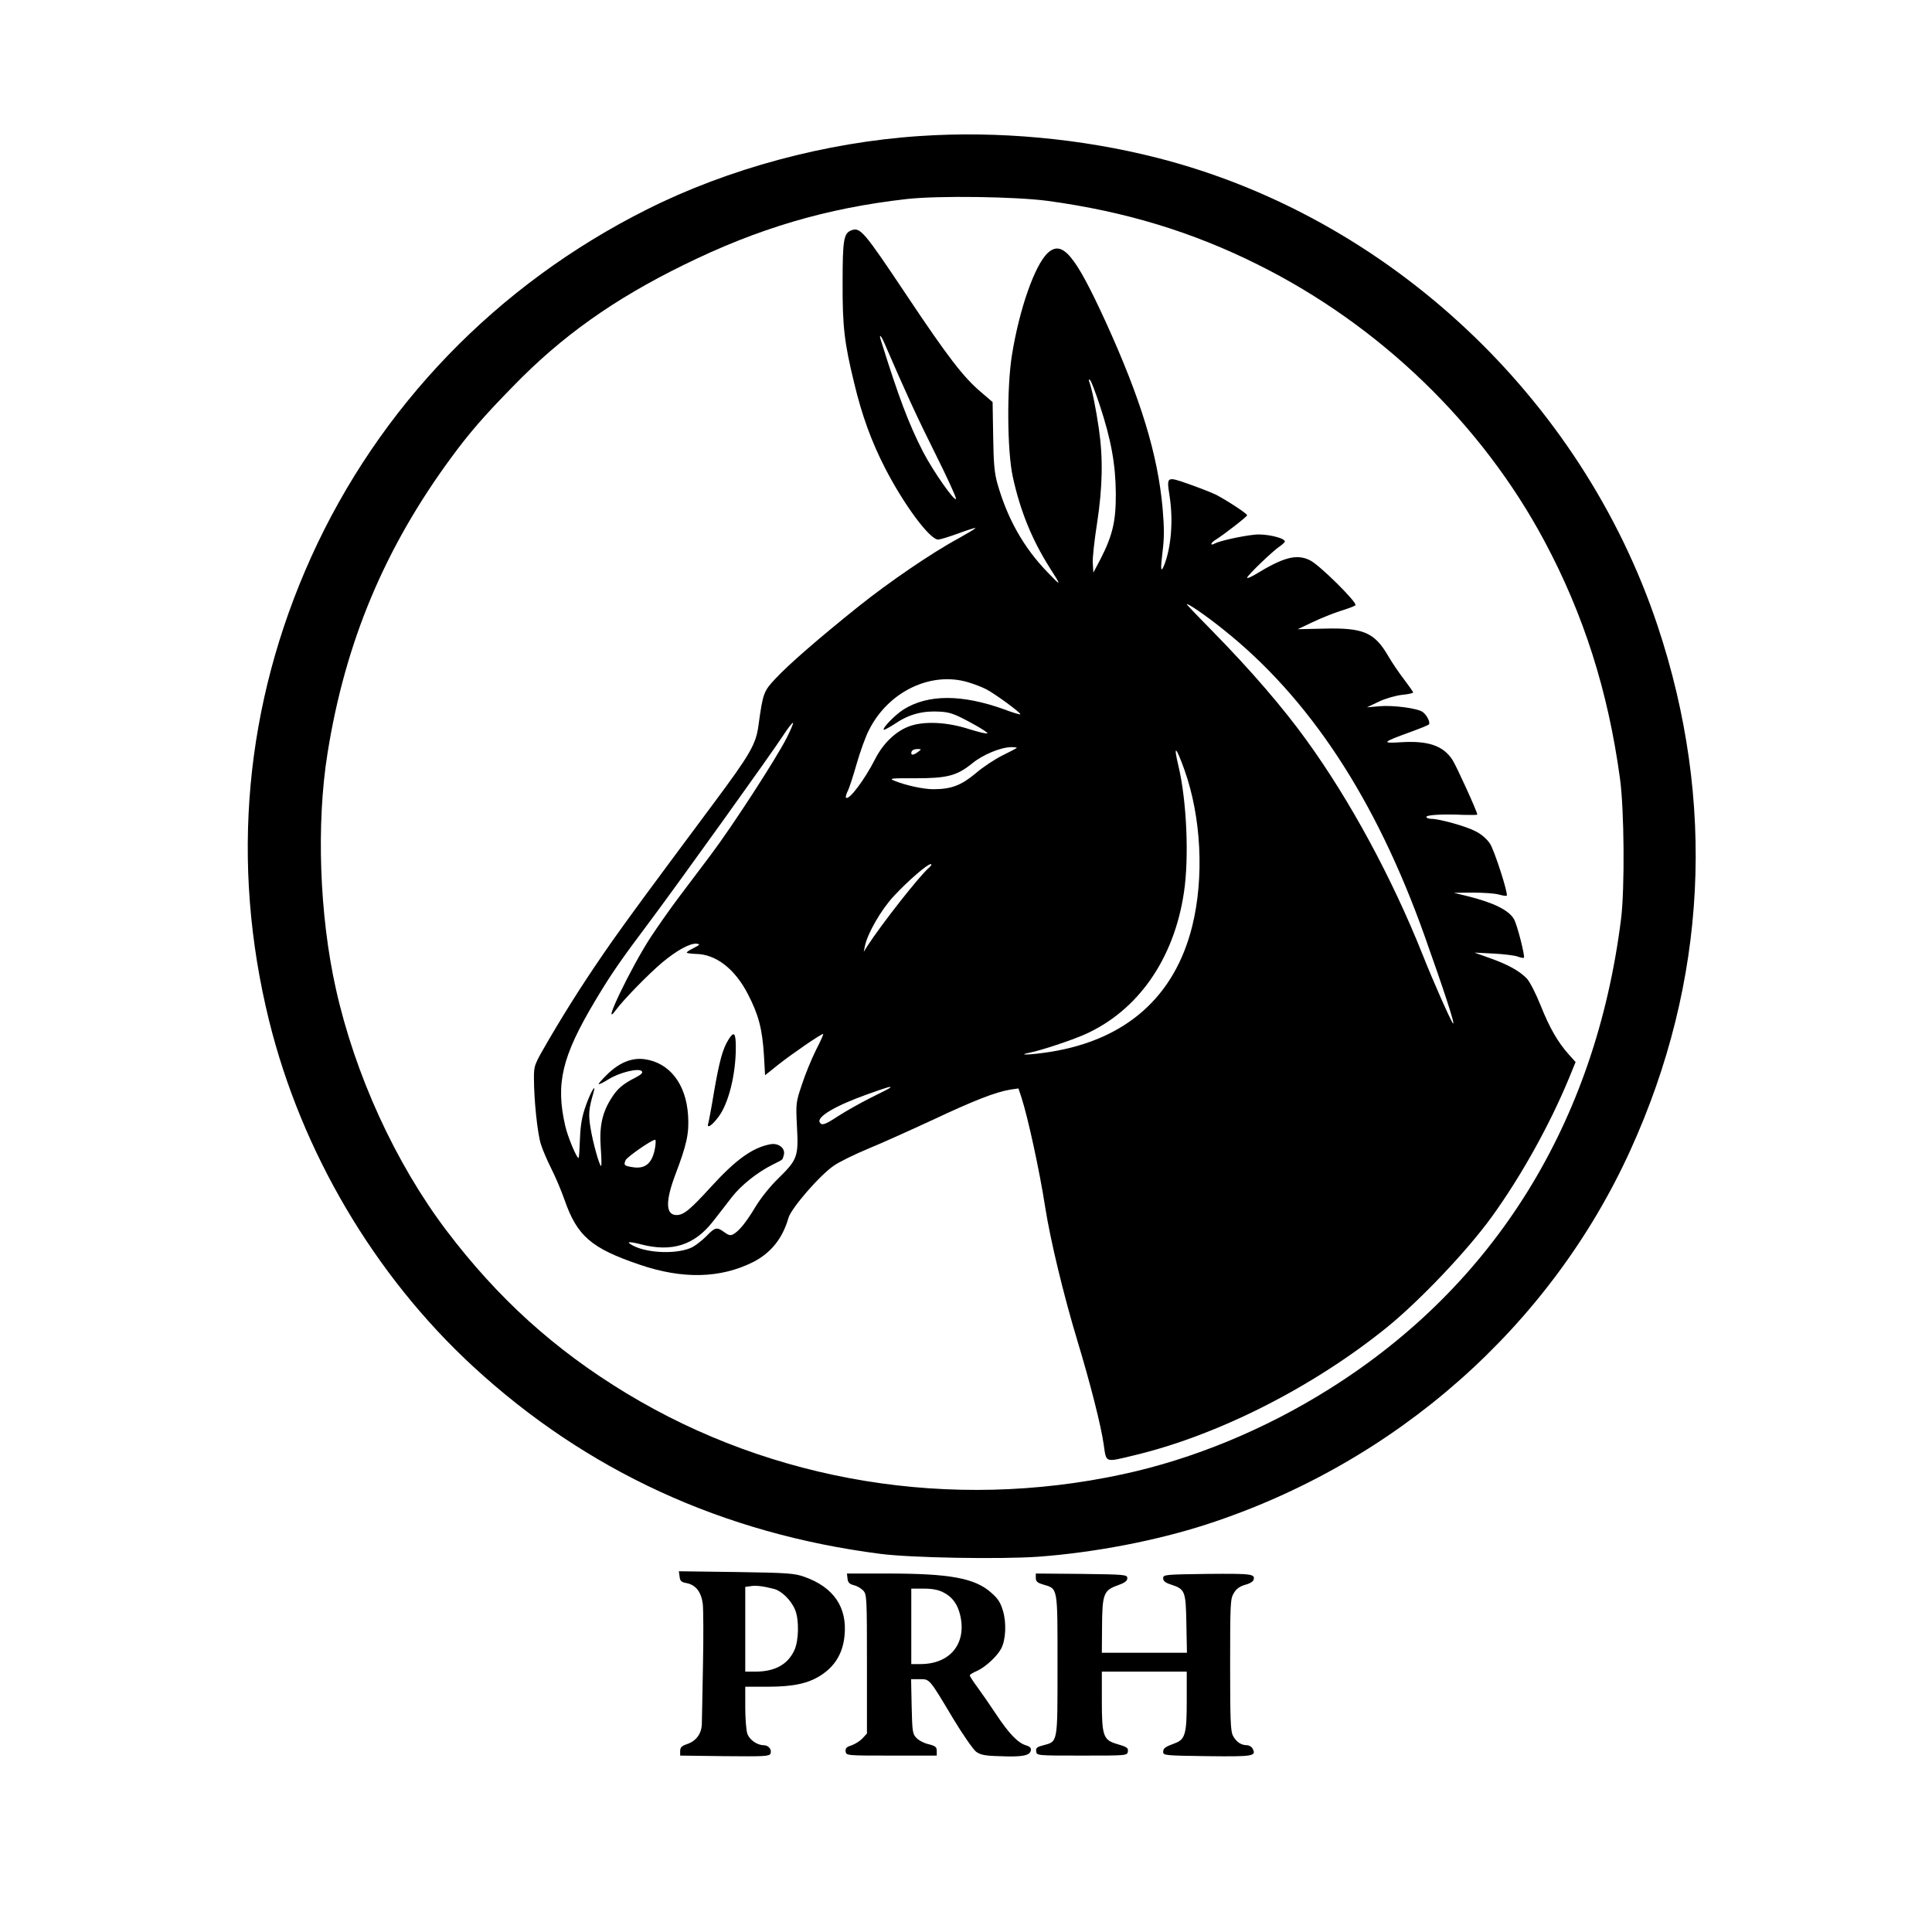
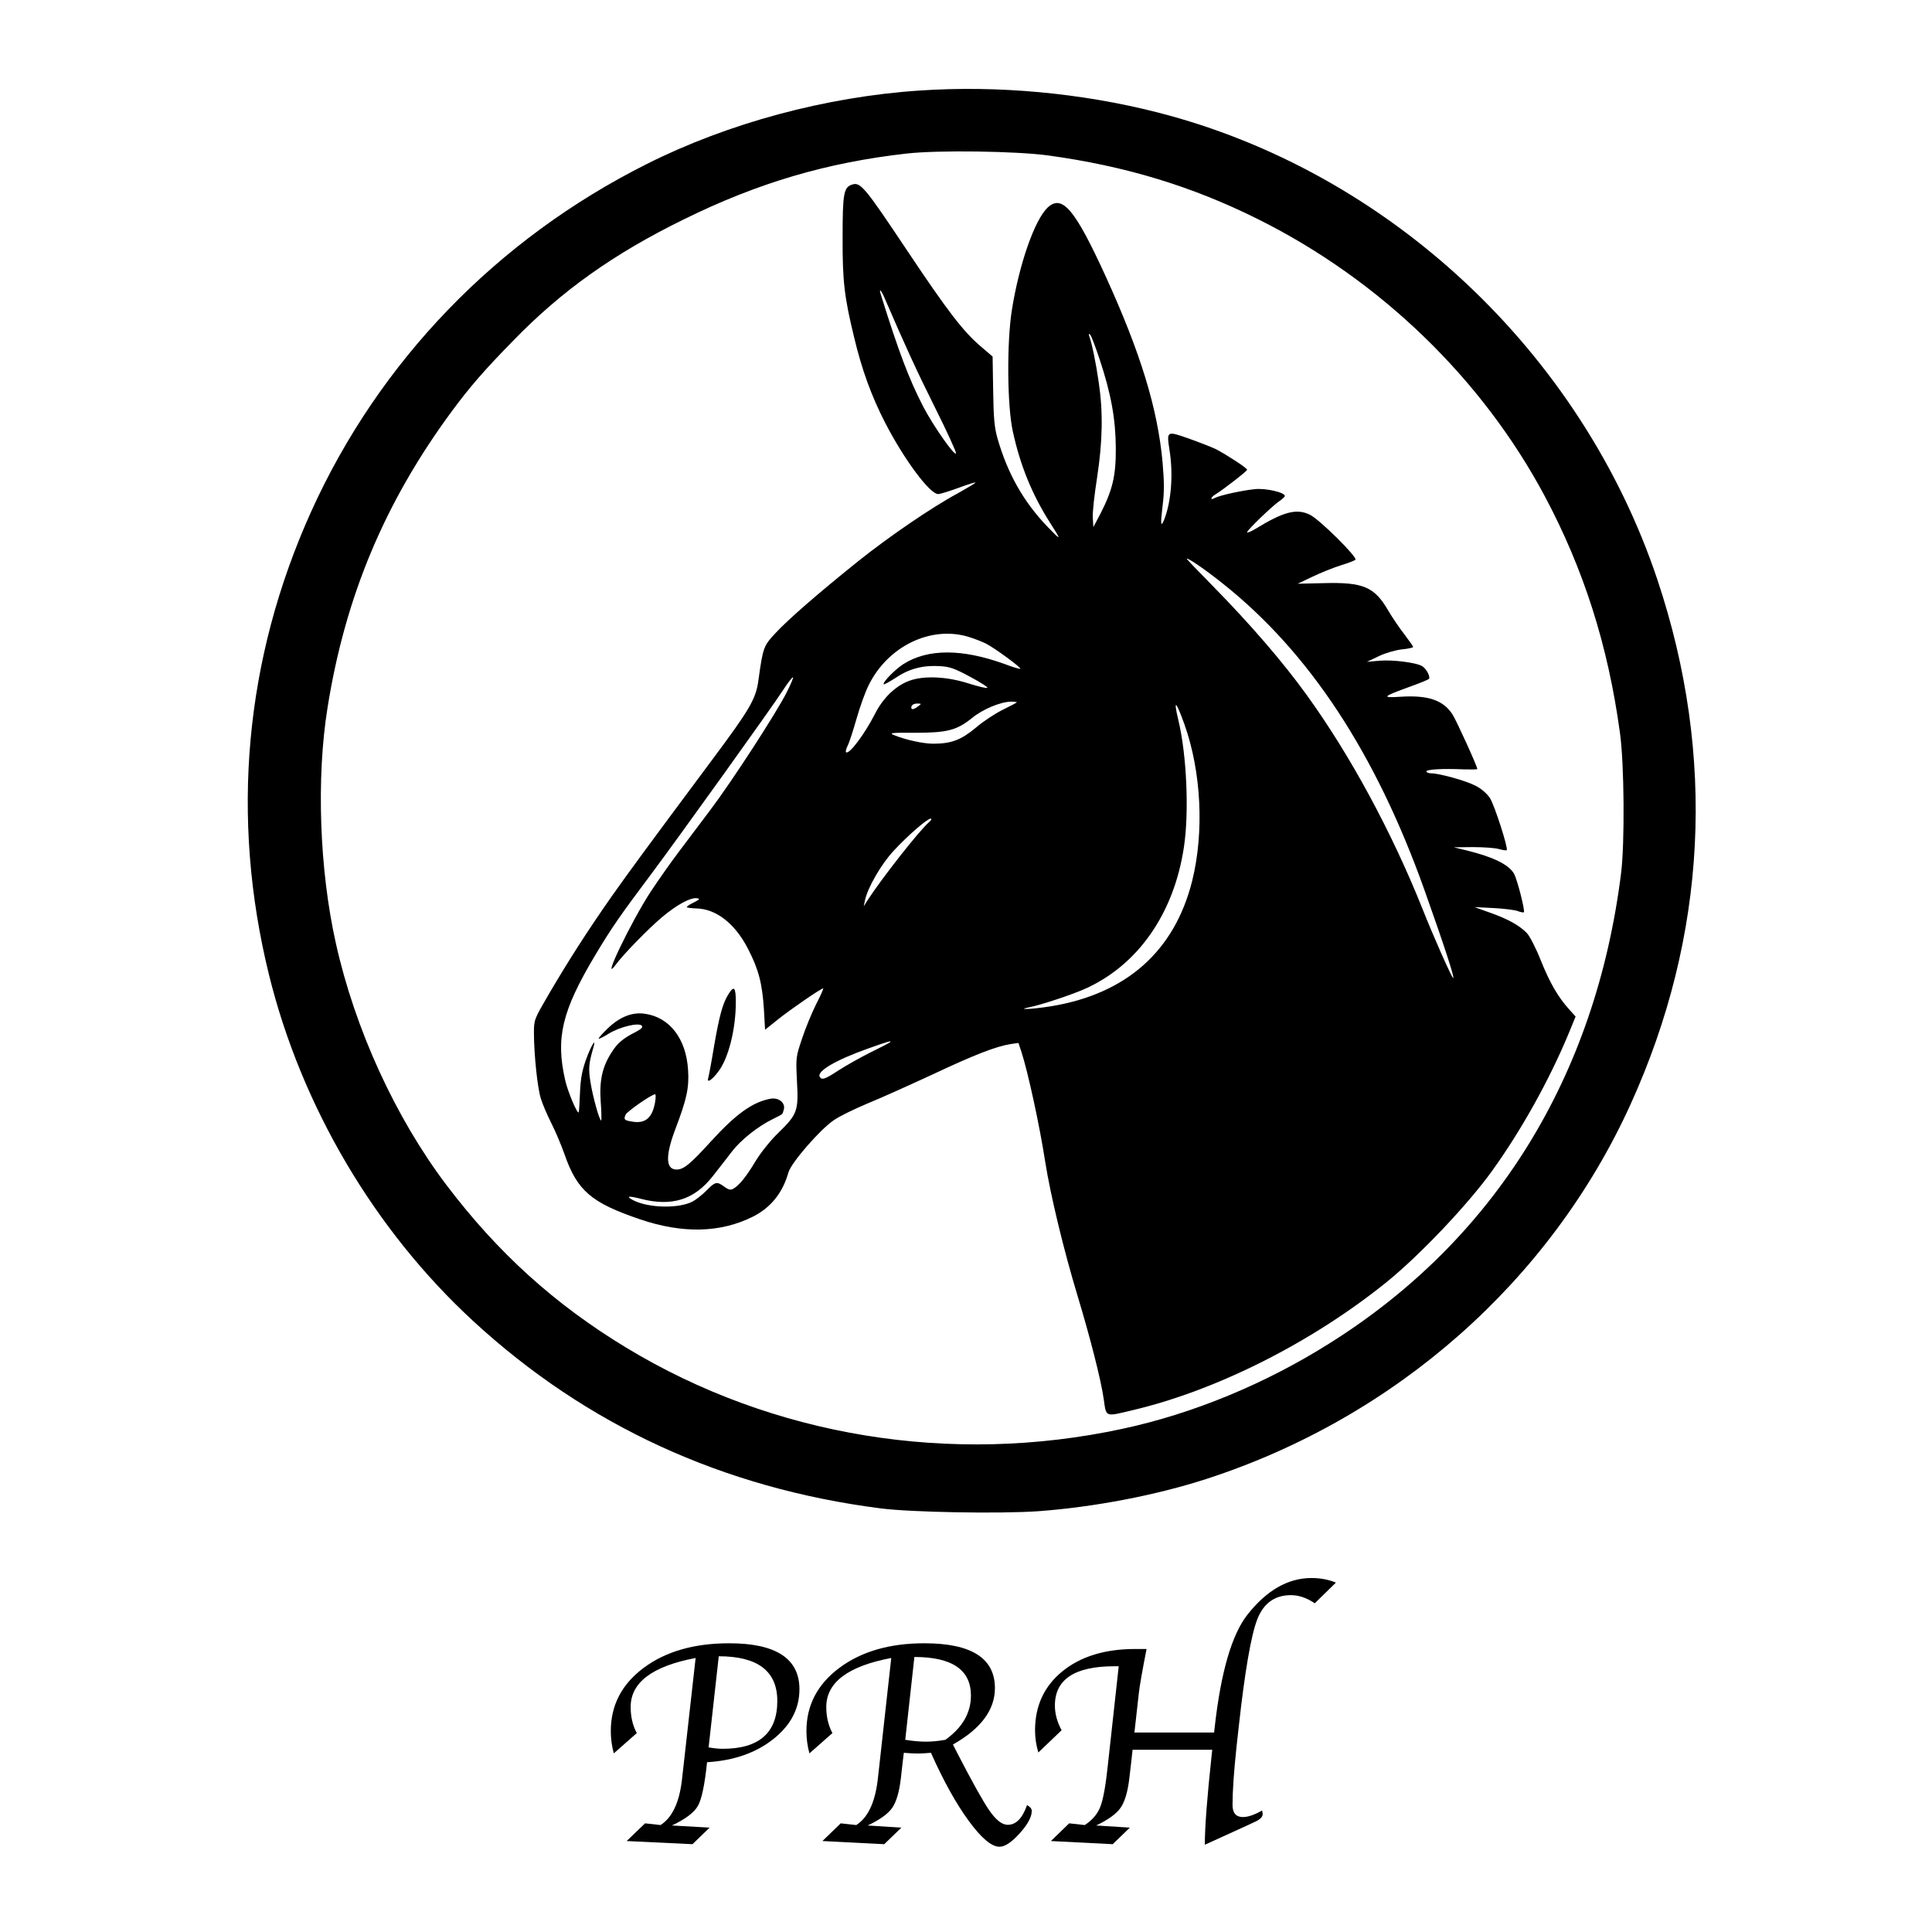
- <svg xmlns="http://www.w3.org/2000/svg" version="1.0" width="1024pt" height="1024pt" viewBox="0 0 1024 1024" preserveAspectRatio="xMidYMid meet">
-   <g transform="translate(0,1024) scale(0.1,-0.1)" fill="#000000" stroke="none">
-     <path d="M4875 9519 c-498 -33 -1016 -173 -1446 -389 -796 -399 -1419 -1045 -1780 -1843 -352 -780 -429 -1620 -223 -2456 172 -696 559 -1352 1082 -1834 600 -553 1324 -886 2160 -993 164 -21 633 -29 834 -15 299 22 627 85 895 172 1002 326 1820 1049 2245 1984 406 893 455 1845 143 2780 -404 1209 -1427 2166 -2650 2478 -403 103 -846 144 -1260 116z m680 -344 c409 -56 763 -163 1115 -339 645 -322 1185 -844 1517 -1466 207 -388 336 -792 399 -1255 23 -162 26 -586 6 -745 -135 -1079 -670 -1942 -1545 -2491 -341 -215 -724 -373 -1097 -453 -908 -196 -1854 -41 -2631 430 -378 229 -680 502 -952 861 -271 358 -486 828 -587 1283 -87 389 -104 875 -44 1248 94 590 304 1090 658 1570 95 129 173 219 326 375 257 265 533 461 904 643 394 194 757 301 1181 349 169 19 580 13 750 -10z" />
-     <path d="M4512 9019 c-40 -15 -46 -51 -46 -274 -1 -236 9 -320 61 -534 41 -172 92 -312 164 -452 101 -196 237 -379 282 -379 12 1 61 16 110 34 48 18 87 30 87 27 0 -3 -42 -28 -92 -56 -141 -76 -367 -231 -526 -358 -216 -173 -373 -310 -440 -382 -65 -69 -68 -77 -92 -250 -13 -100 -44 -153 -243 -420 -358 -481 -438 -590 -537 -730 -125 -179 -223 -331 -331 -515 -78 -134 -79 -136 -79 -205 0 -115 19 -296 37 -350 8 -27 33 -85 55 -129 22 -43 53 -117 70 -165 67 -193 142 -257 398 -344 228 -78 429 -73 602 14 94 48 156 125 187 234 15 52 167 227 241 277 30 21 111 60 180 89 69 28 224 98 345 154 219 103 332 147 411 160 l42 6 16 -48 c34 -105 96 -388 126 -583 28 -177 97 -463 170 -705 69 -228 126 -452 140 -552 14 -97 5 -94 155 -58 445 105 950 360 1345 679 174 141 427 407 557 587 156 216 306 486 408 732 l36 88 -36 40 c-58 65 -101 139 -149 259 -25 63 -58 127 -73 143 -39 41 -103 76 -197 109 l-81 29 100 -5 c56 -3 114 -10 129 -16 16 -6 31 -9 33 -6 7 7 -36 177 -53 205 -28 48 -111 88 -249 122 l-70 17 100 1 c55 0 117 -4 138 -10 22 -6 41 -9 43 -6 9 9 -65 239 -89 276 -17 25 -46 50 -76 65 -51 27 -193 66 -235 66 -14 0 -26 5 -26 10 0 11 86 16 198 11 39 -1 72 -1 72 2 0 14 -112 260 -132 290 -49 75 -129 102 -273 93 -106 -7 -99 0 50 54 50 18 94 36 98 40 10 9 -10 50 -32 66 -26 20 -157 37 -228 31 l-68 -6 63 30 c35 17 89 32 122 36 33 3 60 9 60 13 0 3 -21 33 -46 66 -25 32 -64 89 -85 125 -74 128 -133 153 -346 147 l-135 -3 78 37 c44 21 111 48 149 60 39 12 74 25 79 30 14 11 -191 215 -242 239 -70 34 -139 16 -289 -76 -24 -14 -43 -22 -43 -17 0 11 138 144 174 167 14 10 26 21 26 25 0 19 -103 43 -161 36 -68 -7 -186 -33 -211 -47 -26 -14 -22 4 5 20 45 28 167 123 167 130 0 9 -106 78 -165 109 -23 11 -87 36 -143 56 -120 42 -119 42 -103 -63 20 -127 9 -269 -28 -365 -19 -47 -21 -26 -9 72 9 71 9 123 0 229 -26 286 -116 580 -302 988 -163 356 -230 435 -307 364 -69 -65 -151 -299 -190 -544 -27 -170 -25 -506 5 -642 39 -180 102 -334 195 -481 65 -101 64 -103 -12 -24 -126 131 -211 282 -264 467 -16 56 -21 106 -23 252 l-3 182 -63 54 c-91 77 -175 186 -386 502 -235 352 -252 372 -300 354z m177 -601 c106 -246 171 -388 268 -582 63 -126 112 -233 110 -240 -6 -18 -121 146 -175 250 -75 146 -129 289 -222 587 -14 42 -1 32 19 -15z m1139 -323 c61 -183 85 -317 86 -470 1 -148 -17 -223 -82 -350 l-37 -70 -3 51 c-2 27 9 124 23 213 29 191 32 343 9 500 -15 105 -36 207 -50 246 -5 14 -4 17 4 10 6 -5 28 -64 50 -130z m654 -1190 c457 -363 809 -898 1067 -1621 104 -292 167 -484 152 -468 -11 11 -108 230 -160 362 -164 411 -385 819 -615 1137 -126 175 -297 373 -499 579 -76 77 -137 141 -137 143 0 10 96 -55 192 -132z m-1351 -281 c30 -9 72 -25 94 -36 46 -23 189 -128 183 -134 -3 -2 -41 9 -85 26 -225 81 -405 81 -535 -1 -46 -30 -112 -98 -104 -107 3 -2 32 14 66 36 70 47 144 66 234 60 51 -3 78 -13 161 -58 54 -29 94 -55 88 -57 -7 -3 -49 8 -95 22 -119 39 -243 44 -320 15 -72 -27 -138 -91 -180 -174 -55 -108 -138 -219 -154 -204 -3 4 1 19 9 35 8 15 29 80 47 143 18 63 47 145 66 181 102 203 327 312 525 253z m-962 -296 c-54 -107 -287 -467 -404 -622 -50 -67 -126 -167 -168 -223 -43 -57 -109 -151 -148 -210 -104 -159 -267 -498 -186 -388 40 55 171 189 245 252 80 67 152 106 186 101 18 -3 15 -6 -16 -22 -21 -10 -38 -21 -38 -25 0 -3 22 -6 48 -7 106 -1 207 -79 276 -213 57 -110 76 -184 85 -323 l6 -107 70 56 c68 54 226 163 238 163 3 0 -13 -37 -37 -83 -23 -46 -57 -128 -75 -183 -33 -98 -33 -101 -27 -225 9 -158 2 -176 -97 -273 -43 -41 -94 -105 -122 -151 -51 -85 -88 -130 -119 -147 -14 -8 -25 -5 -47 11 -39 29 -49 27 -94 -20 -22 -22 -56 -49 -75 -59 -74 -38 -233 -34 -313 7 -43 22 -27 25 39 8 165 -43 284 -5 382 120 31 40 77 98 101 130 47 61 135 132 216 172 59 30 51 23 59 50 11 36 -27 67 -72 58 -94 -18 -182 -81 -315 -227 -110 -121 -144 -148 -181 -148 -58 0 -60 72 -7 213 61 160 74 220 68 314 -10 167 -98 281 -231 299 -66 9 -131 -17 -194 -77 -29 -28 -51 -53 -49 -55 2 -3 26 9 53 26 58 36 158 60 175 43 8 -8 0 -17 -32 -34 -67 -34 -97 -59 -128 -109 -49 -76 -65 -149 -57 -262 4 -54 5 -98 2 -98 -9 0 -44 126 -56 201 -12 74 -10 100 16 189 15 54 -15 3 -41 -70 -20 -57 -28 -99 -31 -174 -2 -55 -5 -101 -7 -103 -8 -8 -58 111 -71 169 -52 225 -18 368 158 663 88 147 131 209 299 433 139 186 636 878 698 974 24 37 47 67 52 67 4 1 -11 -36 -34 -81z m1220 -52 c-3 -3 -37 -21 -76 -40 -40 -20 -104 -62 -142 -95 -77 -64 -129 -84 -225 -84 -51 0 -145 20 -206 45 -30 12 -19 14 111 13 170 0 220 13 302 79 56 46 150 85 206 86 19 0 32 -2 30 -4z m-523 -21 c-22 -17 -36 -19 -36 -7 0 14 12 22 34 22 21 -1 21 -1 2 -15z m1412 -96 c89 -250 105 -570 41 -828 -93 -373 -349 -601 -751 -666 -102 -16 -188 -20 -109 -4 57 11 220 65 290 96 281 125 473 398 526 752 28 184 15 487 -29 671 -28 117 -14 107 32 -21z m-1353 -517 c-51 -43 -251 -298 -327 -415 l-20 -32 6 30 c14 68 86 193 153 265 76 82 178 170 196 170 7 -1 3 -8 -8 -18z m-207 -1167 c-2 -3 -49 -27 -104 -54 -54 -27 -130 -70 -169 -95 -73 -48 -89 -53 -100 -35 -18 29 83 89 255 150 103 37 128 44 118 34z m-1245 -312 c-13 -85 -49 -119 -115 -110 -49 7 -54 11 -42 38 8 17 135 106 156 108 4 1 4 -16 1 -36z" />
-     <path d="M3860 4728 c-30 -48 -48 -116 -76 -278 -13 -80 -27 -153 -30 -164 -10 -30 18 -14 53 33 54 70 93 225 93 369 0 80 -10 89 -40 40z" />
-     <path d="M3602 1884 c2 -23 9 -30 38 -35 49 -10 77 -48 85 -111 3 -29 4 -172 1 -318 -3 -146 -5 -286 -6 -312 0 -56 -29 -96 -81 -113 -26 -9 -34 -17 -34 -36 l0 -24 236 -3 c212 -2 237 -1 243 14 8 21 -11 44 -36 44 -35 0 -76 29 -87 61 -6 18 -11 81 -11 140 l0 109 118 0 c136 0 215 17 282 60 75 48 117 117 126 209 16 151 -57 259 -214 314 -51 18 -88 21 -360 25 l-304 4 4 -28z m498 -65 c42 -10 93 -60 114 -111 22 -52 20 -162 -3 -213 -35 -77 -103 -115 -208 -115 l-53 0 0 224 0 225 28 4 c29 5 67 0 122 -14z" />
-     <path d="M4492 1873 c2 -20 10 -29 34 -35 17 -4 39 -17 50 -29 18 -20 19 -40 19 -389 l0 -368 -24 -26 c-13 -14 -39 -30 -58 -37 -27 -8 -33 -16 -31 -32 3 -22 5 -22 243 -22 l240 0 0 25 c0 20 -7 26 -42 35 -24 5 -53 20 -65 33 -21 21 -23 32 -26 167 l-3 145 45 0 c54 0 49 7 178 -209 51 -85 106 -163 121 -175 23 -17 46 -22 123 -24 119 -5 160 2 167 28 4 15 -2 22 -27 30 -42 13 -91 65 -157 165 -29 44 -72 106 -96 139 -24 32 -43 62 -43 66 0 4 17 15 39 24 45 21 106 77 128 119 24 47 28 135 9 199 -13 44 -26 65 -63 97 -87 77 -219 101 -551 101 l-213 0 3 -27z m508 -73 c48 -24 76 -63 90 -124 33 -149 -55 -256 -212 -256 l-48 0 0 200 0 200 65 0 c46 0 78 -6 105 -20z" />
-     <path d="M5490 1877 c0 -19 8 -26 38 -35 80 -24 77 -7 77 -427 0 -420 3 -404 -77 -426 -32 -8 -39 -14 -36 -32 3 -22 4 -22 243 -22 238 0 240 0 243 22 3 18 -5 24 -53 38 -78 22 -85 41 -85 235 l0 150 225 0 225 0 0 -156 c0 -174 -8 -204 -64 -224 -51 -19 -61 -26 -61 -46 0 -18 12 -19 234 -22 245 -3 261 0 240 40 -5 10 -19 18 -30 18 -31 0 -57 18 -74 50 -13 24 -15 86 -15 377 0 327 1 350 20 380 13 22 31 35 59 43 21 5 41 16 44 24 13 34 -6 36 -244 34 -226 -3 -234 -4 -234 -23 0 -14 11 -24 40 -33 76 -25 80 -33 83 -207 l3 -155 -225 0 -226 0 1 133 c1 180 8 198 85 225 36 13 49 23 49 37 0 19 -10 20 -242 23 l-243 2 0 -23z" />
+ <svg xmlns="http://www.w3.org/2000/svg" version="1.1" width="1024pt" height="1024pt" viewBox="0 0 1024 1024" preserveAspectRatio="xMidYMid meet">
+   <g transform="translate(0,-24.1183)">
+     <g transform="translate(0,1024) scale(0.1,-0.1)" fill="#000000" stroke="none">
+       <path d="M4875 9519 c-498 -33 -1016 -173 -1446 -389 -796 -399 -1419 -1045 -1780 -1843 -352 -780 -429 -1620 -223 -2456 172 -696 559 -1352 1082 -1834 600 -553 1324 -886 2160 -993 164 -21 633 -29 834 -15 299 22 627 85 895 172 1002 326 1820 1049 2245 1984 406 893 455 1845 143 2780 -404 1209 -1427 2166 -2650 2478 -403 103 -846 144 -1260 116z m680 -344 c409 -56 763 -163 1115 -339 645 -322 1185 -844 1517 -1466 207 -388 336 -792 399 -1255 23 -162 26 -586 6 -745 -135 -1079 -670 -1942 -1545 -2491 -341 -215 -724 -373 -1097 -453 -908 -196 -1854 -41 -2631 430 -378 229 -680 502 -952 861 -271 358 -486 828 -587 1283 -87 389 -104 875 -44 1248 94 590 304 1090 658 1570 95 129 173 219 326 375 257 265 533 461 904 643 394 194 757 301 1181 349 169 19 580 13 750 -10z" />
+       <path d="M4512 9019 c-40 -15 -46 -51 -46 -274 -1 -236 9 -320 61 -534 41 -172 92 -312 164 -452 101 -196 237 -379 282 -379 12 1 61 16 110 34 48 18 87 30 87 27 0 -3 -42 -28 -92 -56 -141 -76 -367 -231 -526 -358 -216 -173 -373 -310 -440 -382 -65 -69 -68 -77 -92 -250 -13 -100 -44 -153 -243 -420 -358 -481 -438 -590 -537 -730 -125 -179 -223 -331 -331 -515 -78 -134 -79 -136 -79 -205 0 -115 19 -296 37 -350 8 -27 33 -85 55 -129 22 -43 53 -117 70 -165 67 -193 142 -257 398 -344 228 -78 429 -73 602 14 94 48 156 125 187 234 15 52 167 227 241 277 30 21 111 60 180 89 69 28 224 98 345 154 219 103 332 147 411 160 l42 6 16 -48 c34 -105 96 -388 126 -583 28 -177 97 -463 170 -705 69 -228 126 -452 140 -552 14 -97 5 -94 155 -58 445 105 950 360 1345 679 174 141 427 407 557 587 156 216 306 486 408 732 l36 88 -36 40 c-58 65 -101 139 -149 259 -25 63 -58 127 -73 143 -39 41 -103 76 -197 109 l-81 29 100 -5 c56 -3 114 -10 129 -16 16 -6 31 -9 33 -6 7 7 -36 177 -53 205 -28 48 -111 88 -249 122 l-70 17 100 1 c55 0 117 -4 138 -10 22 -6 41 -9 43 -6 9 9 -65 239 -89 276 -17 25 -46 50 -76 65 -51 27 -193 66 -235 66 -14 0 -26 5 -26 10 0 11 86 16 198 11 39 -1 72 -1 72 2 0 14 -112 260 -132 290 -49 75 -129 102 -273 93 -106 -7 -99 0 50 54 50 18 94 36 98 40 10 9 -10 50 -32 66 -26 20 -157 37 -228 31 l-68 -6 63 30 c35 17 89 32 122 36 33 3 60 9 60 13 0 3 -21 33 -46 66 -25 32 -64 89 -85 125 -74 128 -133 153 -346 147 l-135 -3 78 37 c44 21 111 48 149 60 39 12 74 25 79 30 14 11 -191 215 -242 239 -70 34 -139 16 -289 -76 -24 -14 -43 -22 -43 -17 0 11 138 144 174 167 14 10 26 21 26 25 0 19 -103 43 -161 36 -68 -7 -186 -33 -211 -47 -26 -14 -22 4 5 20 45 28 167 123 167 130 0 9 -106 78 -165 109 -23 11 -87 36 -143 56 -120 42 -119 42 -103 -63 20 -127 9 -269 -28 -365 -19 -47 -21 -26 -9 72 9 71 9 123 0 229 -26 286 -116 580 -302 988 -163 356 -230 435 -307 364 -69 -65 -151 -299 -190 -544 -27 -170 -25 -506 5 -642 39 -180 102 -334 195 -481 65 -101 64 -103 -12 -24 -126 131 -211 282 -264 467 -16 56 -21 106 -23 252 l-3 182 -63 54 c-91 77 -175 186 -386 502 -235 352 -252 372 -300 354z m177 -601 c106 -246 171 -388 268 -582 63 -126 112 -233 110 -240 -6 -18 -121 146 -175 250 -75 146 -129 289 -222 587 -14 42 -1 32 19 -15z m1139 -323 c61 -183 85 -317 86 -470 1 -148 -17 -223 -82 -350 l-37 -70 -3 51 c-2 27 9 124 23 213 29 191 32 343 9 500 -15 105 -36 207 -50 246 -5 14 -4 17 4 10 6 -5 28 -64 50 -130z m654 -1190 c457 -363 809 -898 1067 -1621 104 -292 167 -484 152 -468 -11 11 -108 230 -160 362 -164 411 -385 819 -615 1137 -126 175 -297 373 -499 579 -76 77 -137 141 -137 143 0 10 96 -55 192 -132z m-1351 -281 c30 -9 72 -25 94 -36 46 -23 189 -128 183 -134 -3 -2 -41 9 -85 26 -225 81 -405 81 -535 -1 -46 -30 -112 -98 -104 -107 3 -2 32 14 66 36 70 47 144 66 234 60 51 -3 78 -13 161 -58 54 -29 94 -55 88 -57 -7 -3 -49 8 -95 22 -119 39 -243 44 -320 15 -72 -27 -138 -91 -180 -174 -55 -108 -138 -219 -154 -204 -3 4 1 19 9 35 8 15 29 80 47 143 18 63 47 145 66 181 102 203 327 312 525 253z m-962 -296 c-54 -107 -287 -467 -404 -622 -50 -67 -126 -167 -168 -223 -43 -57 -109 -151 -148 -210 -104 -159 -267 -498 -186 -388 40 55 171 189 245 252 80 67 152 106 186 101 18 -3 15 -6 -16 -22 -21 -10 -38 -21 -38 -25 0 -3 22 -6 48 -7 106 -1 207 -79 276 -213 57 -110 76 -184 85 -323 l6 -107 70 56 c68 54 226 163 238 163 3 0 -13 -37 -37 -83 -23 -46 -57 -128 -75 -183 -33 -98 -33 -101 -27 -225 9 -158 2 -176 -97 -273 -43 -41 -94 -105 -122 -151 -51 -85 -88 -130 -119 -147 -14 -8 -25 -5 -47 11 -39 29 -49 27 -94 -20 -22 -22 -56 -49 -75 -59 -74 -38 -233 -34 -313 7 -43 22 -27 25 39 8 165 -43 284 -5 382 120 31 40 77 98 101 130 47 61 135 132 216 172 59 30 51 23 59 50 11 36 -27 67 -72 58 -94 -18 -182 -81 -315 -227 -110 -121 -144 -148 -181 -148 -58 0 -60 72 -7 213 61 160 74 220 68 314 -10 167 -98 281 -231 299 -66 9 -131 -17 -194 -77 -29 -28 -51 -53 -49 -55 2 -3 26 9 53 26 58 36 158 60 175 43 8 -8 0 -17 -32 -34 -67 -34 -97 -59 -128 -109 -49 -76 -65 -149 -57 -262 4 -54 5 -98 2 -98 -9 0 -44 126 -56 201 -12 74 -10 100 16 189 15 54 -15 3 -41 -70 -20 -57 -28 -99 -31 -174 -2 -55 -5 -101 -7 -103 -8 -8 -58 111 -71 169 -52 225 -18 368 158 663 88 147 131 209 299 433 139 186 636 878 698 974 24 37 47 67 52 67 4 1 -11 -36 -34 -81z m1220 -52 c-3 -3 -37 -21 -76 -40 -40 -20 -104 -62 -142 -95 -77 -64 -129 -84 -225 -84 -51 0 -145 20 -206 45 -30 12 -19 14 111 13 170 0 220 13 302 79 56 46 150 85 206 86 19 0 32 -2 30 -4z m-523 -21 c-22 -17 -36 -19 -36 -7 0 14 12 22 34 22 21 -1 21 -1 2 -15z m1412 -96 c89 -250 105 -570 41 -828 -93 -373 -349 -601 -751 -666 -102 -16 -188 -20 -109 -4 57 11 220 65 290 96 281 125 473 398 526 752 28 184 15 487 -29 671 -28 117 -14 107 32 -21z m-1353 -517 c-51 -43 -251 -298 -327 -415 l-20 -32 6 30 c14 68 86 193 153 265 76 82 178 170 196 170 7 -1 3 -8 -8 -18z m-207 -1167 c-2 -3 -49 -27 -104 -54 -54 -27 -130 -70 -169 -95 -73 -48 -89 -53 -100 -35 -18 29 83 89 255 150 103 37 128 44 118 34z m-1245 -312 c-13 -85 -49 -119 -115 -110 -49 7 -54 11 -42 38 8 17 135 106 156 108 4 1 4 -16 1 -36z" />
+       <path d="M3860 4728 c-30 -48 -48 -116 -76 -278 -13 -80 -27 -153 -30 -164 -10 -30 18 -14 53 33 54 70 93 225 93 369 0 80 -10 89 -40 40z" />
+     </g>
+     <g transform="translate(314.5816,999.9092)" fill="#000000" stroke="none">
+       <path d="M41.55 -8.25 61.531 -7.114 52.449 1.665 17.559 0.0 27.322 -9.385 35.496 -8.477Q44.729 -14.304 46.848 -32.317L47.681 -39.658L54.114 -97.026Q19.678 -90.518 19.678 -71.067Q19.678 -63.271 22.932 -57.217L10.747 -46.47Q9.158 -52.297 9.158 -58.276Q9.158 -78.862 26.641 -91.842Q44.124 -104.822 71.899 -104.822Q109.136 -104.822 109.136 -80.452Q109.136 -65.012 95.286 -54.038Q81.436 -43.064 60.168 -41.777Q58.352 -24.143 55.4 -18.77Q52.449 -13.396 41.55 -8.25ZM66.375 -97.935 61.001 -49.648Q65.239 -48.892 68.418 -48.892Q97.405 -48.892 97.405 -74.246Q97.405 -97.935 66.375 -97.935Z" />
+       <path d="M190.496 -51.162Q192.009 -48.286 192.69 -46.848Q204.724 -23.538 209.795 -16.196Q214.866 -8.855 219.18 -8.628Q225.991 -8.25 229.775 -19.072Q232.273 -17.634 232.273 -15.969Q232.273 -11.201 225.878 -4.087Q219.482 3.027 215.168 3.027Q208.887 3.027 198.821 -10.747Q188.755 -24.521 178.84 -46.772Q174.678 -46.394 171.726 -46.394Q168.85 -46.394 164.46 -46.772L163.855 -41.777L162.871 -33.074Q161.584 -22.251 158.254 -17.521Q154.924 -12.791 145.312 -8.25L163.174 -7.114L154.092 1.665L121.321 0.0L131.008 -9.385L139.258 -8.477Q148.416 -14.304 150.61 -32.317L151.443 -39.658L157.8 -97.026Q123.364 -90.518 123.364 -71.067Q123.364 -63.271 126.619 -57.217L114.434 -46.47Q112.844 -52.297 112.844 -58.276Q112.844 -78.787 130.327 -91.804Q147.81 -104.822 175.359 -104.822Q212.747 -104.822 212.747 -81.057Q212.747 -63.726 190.496 -51.162ZM170.061 -97.556 165.217 -53.66Q171.272 -52.676 176.267 -52.676Q180.959 -52.676 186.484 -53.66Q200.032 -63.347 200.032 -77.122Q200.032 -97.556 170.061 -97.556Z" />
+       <path d="M293.123 -101.794Q289.717 -84.463 289.036 -78.484L286.689 -57.52H328.921L329.224 -60.244Q334.143 -104.216 346.631 -120.034Q361.919 -139.409 380.537 -139.409Q387.5 -139.409 393.479 -136.987L382.278 -126.013Q375.92 -130.327 369.639 -130.327Q356.848 -130.327 351.853 -117.65Q346.858 -104.973 341.938 -60.244L340.803 -49.951Q338.684 -30.046 338.684 -19.148Q338.684 -12.715 344.209 -12.715Q348.296 -12.715 354.351 -16.196Q354.653 -14.834 354.653 -14.304Q354.653 -12.034 350.642 -10.217L346.252 -8.174L324.001 1.968Q324.001 -12.034 327.634 -45.637L327.937 -48.362H285.706L284.949 -41.475L283.965 -33.074Q282.678 -22.327 279.31 -17.559Q275.942 -12.791 266.406 -8.25L284.268 -7.114L275.186 1.665L242.415 0.0L252.102 -9.385L260.352 -8.477Q266.331 -12.336 268.601 -18.126Q270.872 -23.916 272.537 -39.658L278.364 -92.637H276.018Q244.534 -92.637 244.534 -71.824Q244.534 -65.315 248.091 -58.73L235.754 -46.924Q234.014 -52.827 234.014 -58.655Q234.014 -78.181 248.545 -89.988Q263.076 -101.794 287.144 -101.794Z" />
+     </g>
  </g>
</svg>
